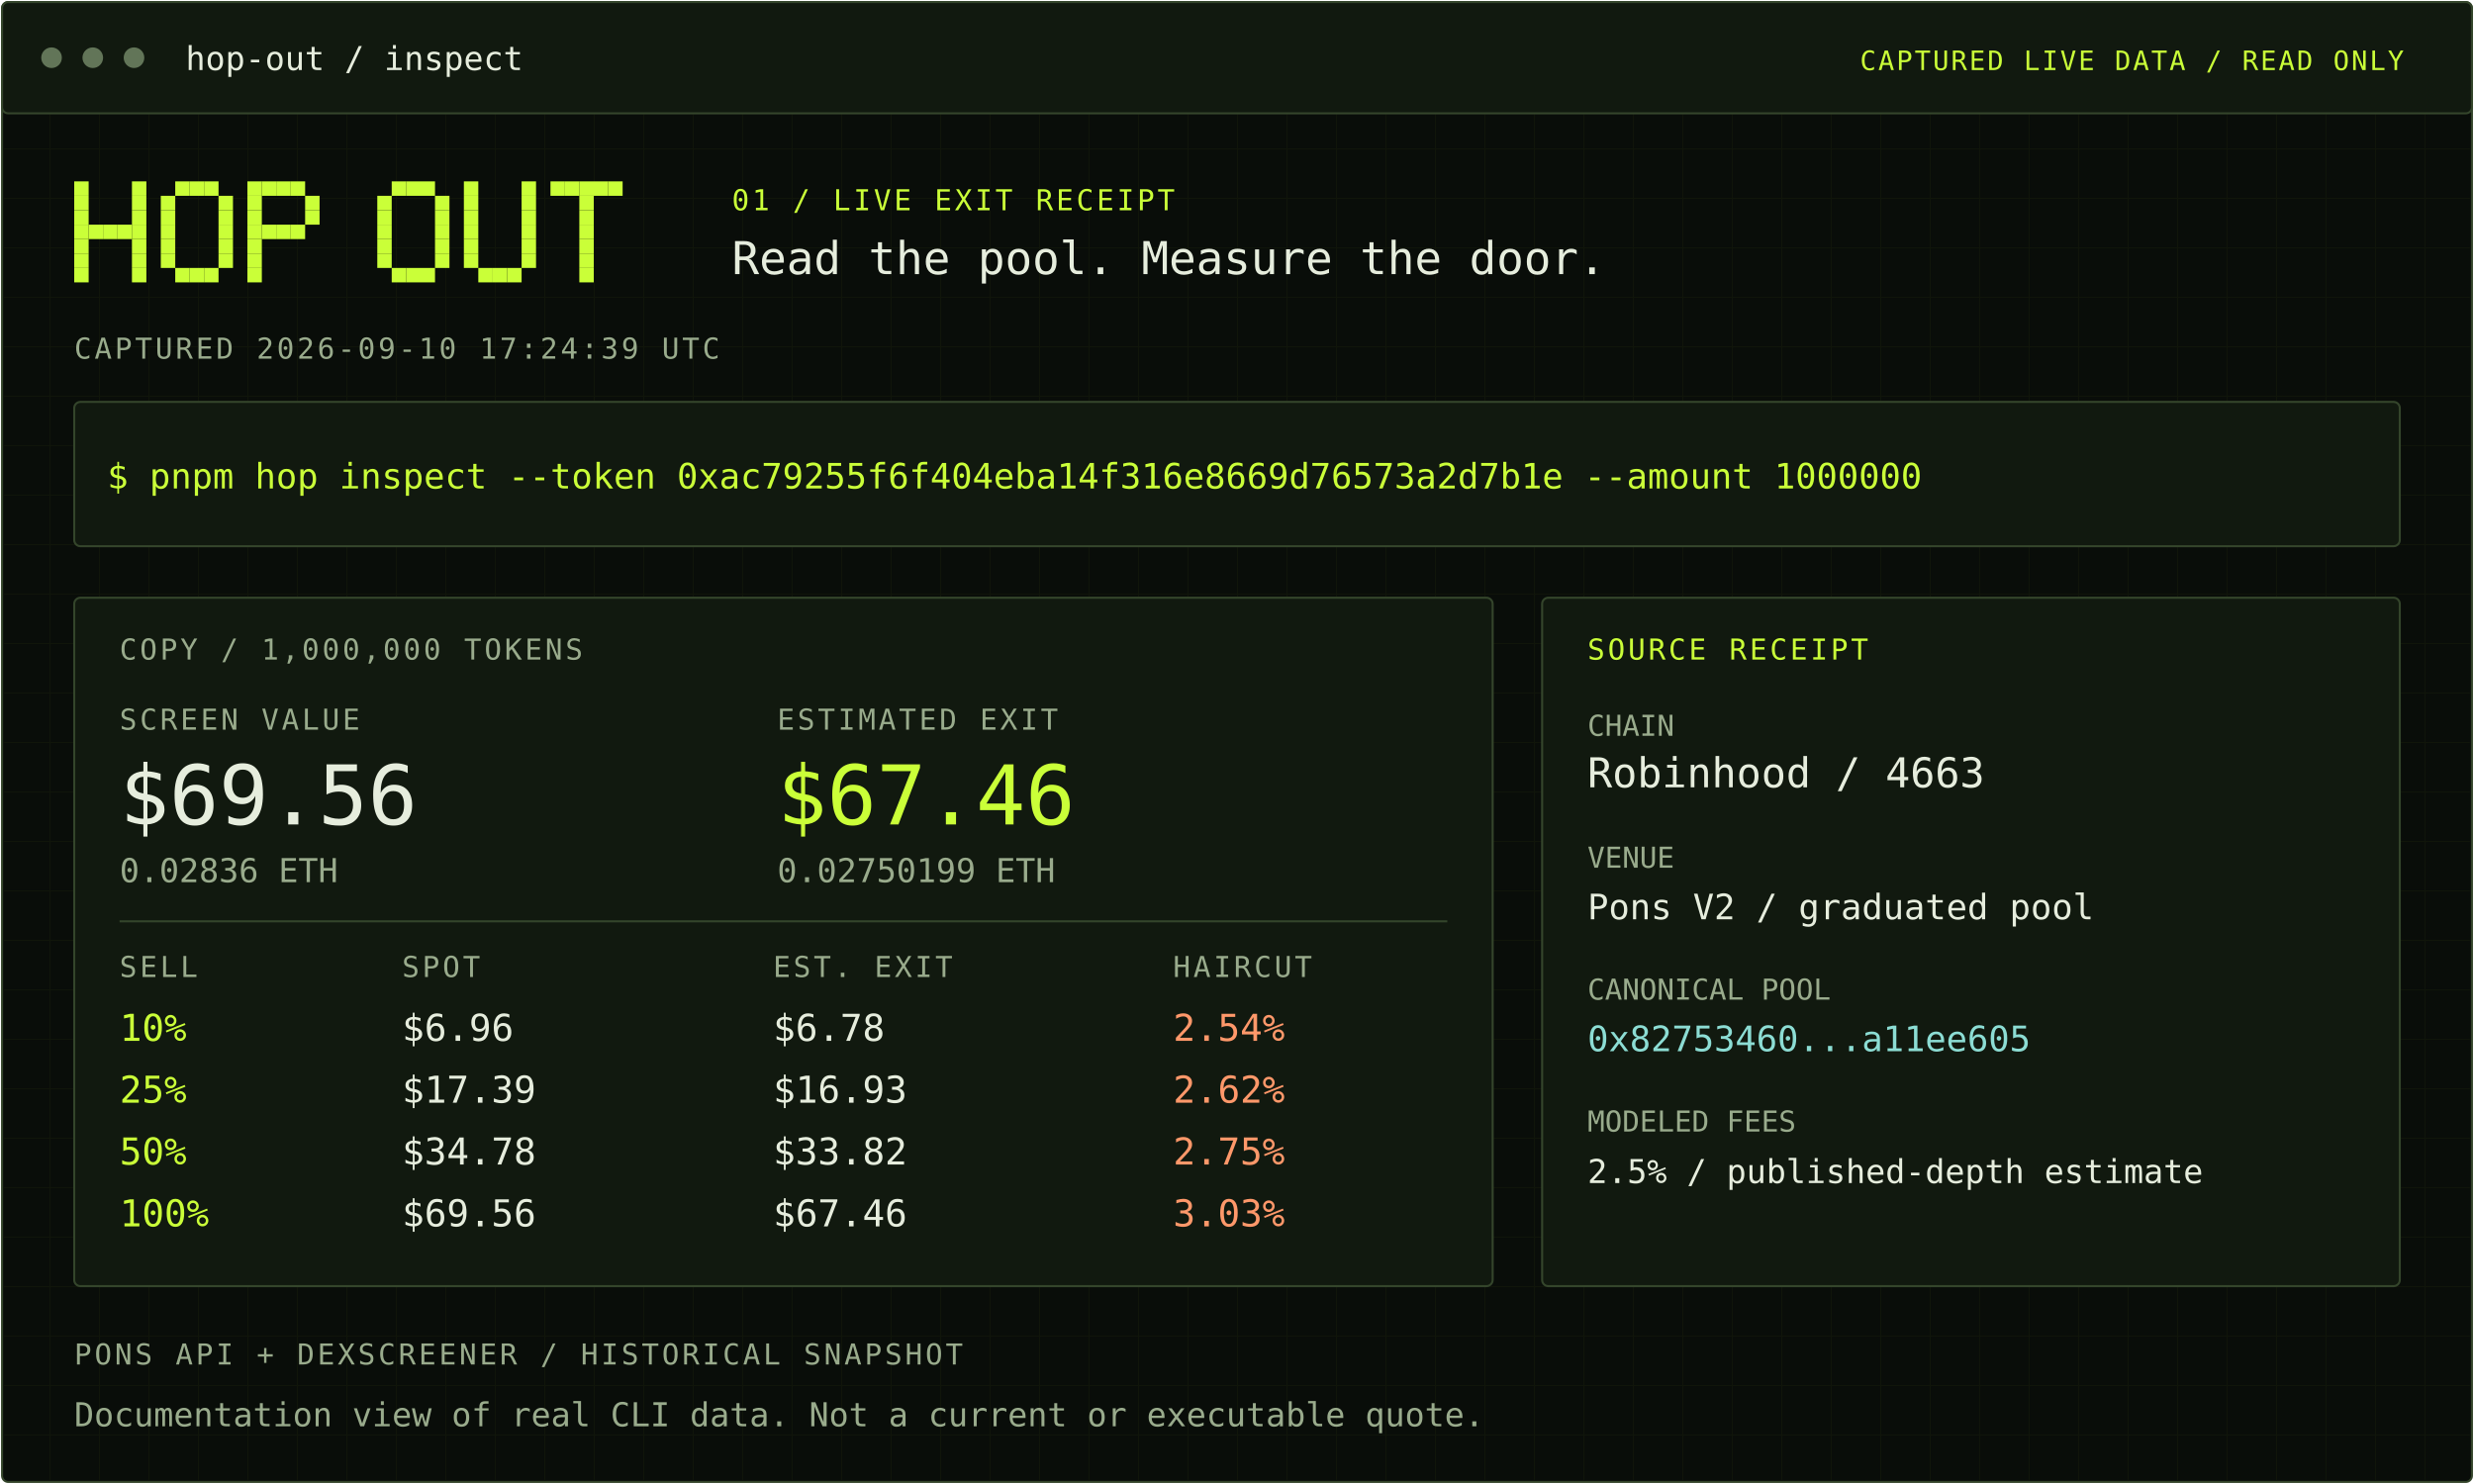
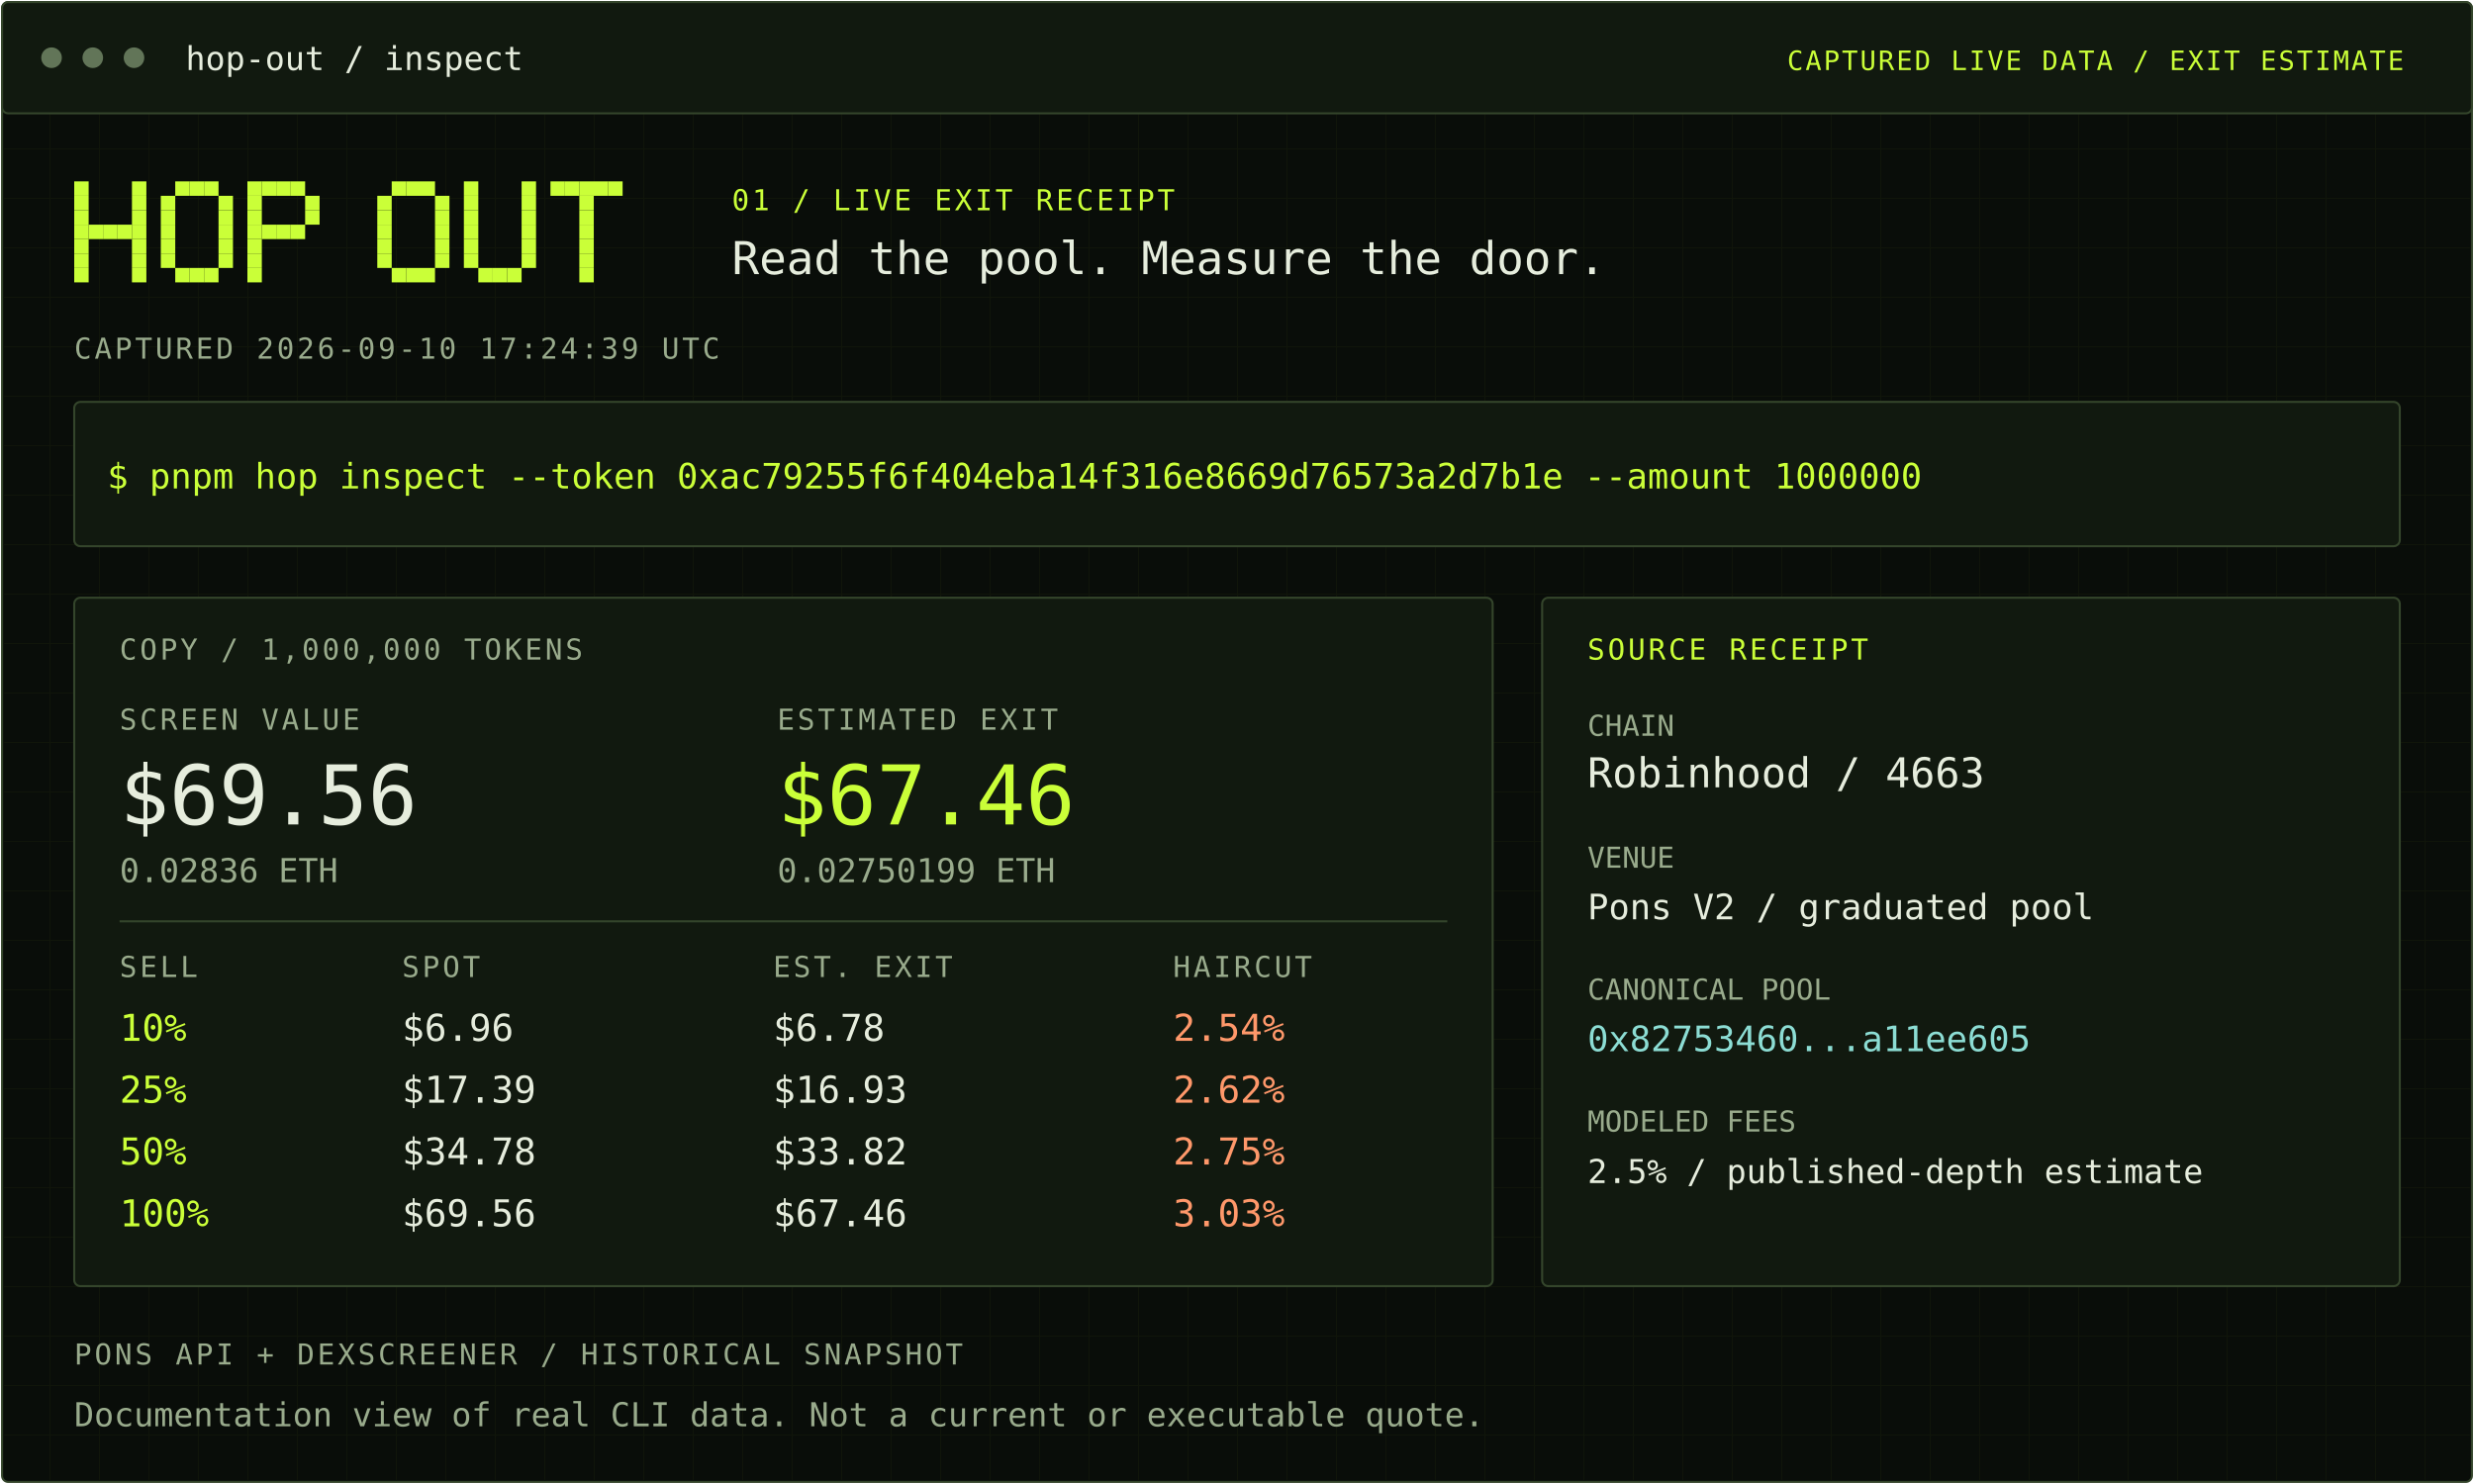
<svg xmlns="http://www.w3.org/2000/svg" width="1200" height="720" viewBox="0 0 1200 720" role="img" aria-labelledby="title desc">
  <defs>
    <pattern id="grid" width="24" height="24" patternUnits="userSpaceOnUse">
      <path d="M24 0H0V24" fill="none" stroke="#caff38" stroke-opacity=".035" />
    </pattern>
  </defs>
  <rect x="1" y="1" width="1198" height="718" rx="3" fill="#090d09" stroke="#34452b" />
  <rect x="2" y="2" width="1196" height="716" fill="url(#grid)" />
  <g font-family="Consolas,Menlo,DejaVu Sans Mono,monospace">
    <rect x="1" y="1" width="1198" height="54" rx="3" fill="#11190f" stroke="#34452b" />
    <circle cx="25" cy="28" r="5" fill="#627558" />
    <circle cx="45" cy="28" r="5" fill="#627558" />
    <circle cx="65" cy="28" r="5" fill="#627558" />
    <text x="90" y="34" font-size="16" fill="#e6eddd">hop-out / inspect</text>
-     <text x="1166" y="34" font-size="13" fill="#caff38" text-anchor="end" letter-spacing="1">CAPTURED LIVE DATA / READ ONLY</text>
+     <text x="1166" y="34" font-size="13" fill="#caff38" text-anchor="end" letter-spacing="1">CAPTURED LIVE DATA / EXIT ESTIMATE</text>
    <rect x="36" y="88" width="7" height="7" fill="#caff38" />
    <rect x="64" y="88" width="7" height="7" fill="#caff38" />
    <rect x="36" y="95" width="7" height="7" fill="#caff38" />
    <rect x="64" y="95" width="7" height="7" fill="#caff38" />
    <rect x="36" y="102" width="7" height="7" fill="#caff38" />
    <rect x="64" y="102" width="7" height="7" fill="#caff38" />
    <rect x="36" y="109" width="7" height="7" fill="#caff38" />
    <rect x="43" y="109" width="7" height="7" fill="#caff38" />
    <rect x="50" y="109" width="7" height="7" fill="#caff38" />
    <rect x="57" y="109" width="7" height="7" fill="#caff38" />
    <rect x="64" y="109" width="7" height="7" fill="#caff38" />
    <rect x="36" y="116" width="7" height="7" fill="#caff38" />
    <rect x="64" y="116" width="7" height="7" fill="#caff38" />
    <rect x="36" y="123" width="7" height="7" fill="#caff38" />
    <rect x="64" y="123" width="7" height="7" fill="#caff38" />
    <rect x="36" y="130" width="7" height="7" fill="#caff38" />
    <rect x="64" y="130" width="7" height="7" fill="#caff38" />
    <rect x="85" y="88" width="7" height="7" fill="#caff38" />
    <rect x="92" y="88" width="7" height="7" fill="#caff38" />
    <rect x="99" y="88" width="7" height="7" fill="#caff38" />
    <rect x="78" y="95" width="7" height="7" fill="#caff38" />
    <rect x="106" y="95" width="7" height="7" fill="#caff38" />
    <rect x="78" y="102" width="7" height="7" fill="#caff38" />
    <rect x="106" y="102" width="7" height="7" fill="#caff38" />
    <rect x="78" y="109" width="7" height="7" fill="#caff38" />
    <rect x="106" y="109" width="7" height="7" fill="#caff38" />
    <rect x="78" y="116" width="7" height="7" fill="#caff38" />
    <rect x="106" y="116" width="7" height="7" fill="#caff38" />
    <rect x="78" y="123" width="7" height="7" fill="#caff38" />
    <rect x="106" y="123" width="7" height="7" fill="#caff38" />
    <rect x="85" y="130" width="7" height="7" fill="#caff38" />
    <rect x="92" y="130" width="7" height="7" fill="#caff38" />
    <rect x="99" y="130" width="7" height="7" fill="#caff38" />
    <rect x="120" y="88" width="7" height="7" fill="#caff38" />
    <rect x="127" y="88" width="7" height="7" fill="#caff38" />
    <rect x="134" y="88" width="7" height="7" fill="#caff38" />
    <rect x="141" y="88" width="7" height="7" fill="#caff38" />
    <rect x="120" y="95" width="7" height="7" fill="#caff38" />
    <rect x="148" y="95" width="7" height="7" fill="#caff38" />
    <rect x="120" y="102" width="7" height="7" fill="#caff38" />
    <rect x="148" y="102" width="7" height="7" fill="#caff38" />
    <rect x="120" y="109" width="7" height="7" fill="#caff38" />
    <rect x="127" y="109" width="7" height="7" fill="#caff38" />
    <rect x="134" y="109" width="7" height="7" fill="#caff38" />
    <rect x="141" y="109" width="7" height="7" fill="#caff38" />
    <rect x="120" y="116" width="7" height="7" fill="#caff38" />
    <rect x="120" y="123" width="7" height="7" fill="#caff38" />
    <rect x="120" y="130" width="7" height="7" fill="#caff38" />
    <rect x="190" y="88" width="7" height="7" fill="#caff38" />
    <rect x="197" y="88" width="7" height="7" fill="#caff38" />
    <rect x="204" y="88" width="7" height="7" fill="#caff38" />
    <rect x="183" y="95" width="7" height="7" fill="#caff38" />
    <rect x="211" y="95" width="7" height="7" fill="#caff38" />
    <rect x="183" y="102" width="7" height="7" fill="#caff38" />
    <rect x="211" y="102" width="7" height="7" fill="#caff38" />
    <rect x="183" y="109" width="7" height="7" fill="#caff38" />
    <rect x="211" y="109" width="7" height="7" fill="#caff38" />
    <rect x="183" y="116" width="7" height="7" fill="#caff38" />
    <rect x="211" y="116" width="7" height="7" fill="#caff38" />
    <rect x="183" y="123" width="7" height="7" fill="#caff38" />
    <rect x="211" y="123" width="7" height="7" fill="#caff38" />
    <rect x="190" y="130" width="7" height="7" fill="#caff38" />
    <rect x="197" y="130" width="7" height="7" fill="#caff38" />
    <rect x="204" y="130" width="7" height="7" fill="#caff38" />
    <rect x="225" y="88" width="7" height="7" fill="#caff38" />
    <rect x="253" y="88" width="7" height="7" fill="#caff38" />
    <rect x="225" y="95" width="7" height="7" fill="#caff38" />
    <rect x="253" y="95" width="7" height="7" fill="#caff38" />
    <rect x="225" y="102" width="7" height="7" fill="#caff38" />
    <rect x="253" y="102" width="7" height="7" fill="#caff38" />
    <rect x="225" y="109" width="7" height="7" fill="#caff38" />
    <rect x="253" y="109" width="7" height="7" fill="#caff38" />
    <rect x="225" y="116" width="7" height="7" fill="#caff38" />
    <rect x="253" y="116" width="7" height="7" fill="#caff38" />
    <rect x="225" y="123" width="7" height="7" fill="#caff38" />
    <rect x="253" y="123" width="7" height="7" fill="#caff38" />
    <rect x="232" y="130" width="7" height="7" fill="#caff38" />
    <rect x="239" y="130" width="7" height="7" fill="#caff38" />
    <rect x="246" y="130" width="7" height="7" fill="#caff38" />
    <rect x="267" y="88" width="7" height="7" fill="#caff38" />
    <rect x="274" y="88" width="7" height="7" fill="#caff38" />
    <rect x="281" y="88" width="7" height="7" fill="#caff38" />
    <rect x="288" y="88" width="7" height="7" fill="#caff38" />
    <rect x="295" y="88" width="7" height="7" fill="#caff38" />
    <rect x="281" y="95" width="7" height="7" fill="#caff38" />
    <rect x="281" y="102" width="7" height="7" fill="#caff38" />
    <rect x="281" y="109" width="7" height="7" fill="#caff38" />
    <rect x="281" y="116" width="7" height="7" fill="#caff38" />
    <rect x="281" y="123" width="7" height="7" fill="#caff38" />
    <rect x="281" y="130" width="7" height="7" fill="#caff38" />
    <text x="355" y="102" font-size="14" fill="#caff38" letter-spacing="1.4">01 / LIVE EXIT RECEIPT</text>
    <text x="355" y="133" font-size="22" fill="#e6eddd">Read the pool. Measure the door.</text>
    <text x="36" y="174" font-size="14" fill="#99ab8c" letter-spacing="1.4">CAPTURED 2026-09-10 17:24:39 UTC</text>
    <rect x="36" y="195" width="1128" height="70" rx="3" fill="#11190f" stroke="#34452b" />
    <text x="52" y="237" font-size="17" fill="#caff38">$ pnpm hop inspect --token 0xac79255f6f404eba14f316e8669d76573a2d7b1e --amount 1000000</text>
    <rect x="36" y="290" width="688" height="334" rx="3" fill="#11190f" stroke="#34452b" />
    <rect x="748" y="290" width="416" height="334" rx="3" fill="#11190f" stroke="#34452b" />
    <text x="58" y="320" font-size="14" fill="#99ab8c" letter-spacing="1.4">COPY / 1,000,000 TOKENS</text>
    <text x="58" y="354" font-size="14" fill="#99ab8c" letter-spacing="1.4">SCREEN VALUE</text>
    <text x="377" y="354" font-size="14" fill="#99ab8c" letter-spacing="1.4">ESTIMATED EXIT</text>
    <text x="58" y="400" font-size="40" fill="#e6eddd">$69.56</text>
    <text x="377" y="400" font-size="40" fill="#caff38">$67.46</text>
    <text x="58" y="428" font-size="16" fill="#99ab8c">0.02836 ETH</text>
    <text x="377" y="428" font-size="16" fill="#99ab8c">0.02750199 ETH</text>
    <path d="M58 447H702V447" fill="none" stroke="#34452b" />
    <text x="58" y="474" font-size="14" fill="#99ab8c" letter-spacing="1.4">SELL</text>
    <text x="195" y="474" font-size="14" fill="#99ab8c" letter-spacing="1.4">SPOT</text>
    <text x="375" y="474" font-size="14" fill="#99ab8c" letter-spacing="1.4">EST. EXIT</text>
    <text x="569" y="474" font-size="14" fill="#99ab8c" letter-spacing="1.4">HAIRCUT</text>
    <text x="58" y="505" font-size="18" fill="#caff38">10%</text>
    <text x="195" y="505" font-size="18" fill="#e6eddd">$6.96</text>
    <text x="375" y="505" font-size="18" fill="#e6eddd">$6.78</text>
    <text x="569" y="505" font-size="18" fill="#ff986a">2.54%</text>
    <text x="58" y="535" font-size="18" fill="#caff38">25%</text>
    <text x="195" y="535" font-size="18" fill="#e6eddd">$17.39</text>
    <text x="375" y="535" font-size="18" fill="#e6eddd">$16.93</text>
    <text x="569" y="535" font-size="18" fill="#ff986a">2.62%</text>
    <text x="58" y="565" font-size="18" fill="#caff38">50%</text>
    <text x="195" y="565" font-size="18" fill="#e6eddd">$34.78</text>
    <text x="375" y="565" font-size="18" fill="#e6eddd">$33.82</text>
    <text x="569" y="565" font-size="18" fill="#ff986a">2.75%</text>
    <text x="58" y="595" font-size="18" fill="#caff38">100%</text>
    <text x="195" y="595" font-size="18" fill="#e6eddd">$69.56</text>
    <text x="375" y="595" font-size="18" fill="#e6eddd">$67.46</text>
    <text x="569" y="595" font-size="18" fill="#ff986a">3.03%</text>
    <text x="770" y="320" font-size="14" fill="#caff38" letter-spacing="1.4">SOURCE RECEIPT</text>
    <text x="770" y="357" font-size="14" fill="#99ab8c">CHAIN</text>
    <text x="770" y="382" font-size="20" fill="#e6eddd">Robinhood / 4663</text>
    <text x="770" y="421" font-size="14" fill="#99ab8c">VENUE</text>
    <text x="770" y="446" font-size="17" fill="#e6eddd">Pons V2 / graduated pool</text>
    <text x="770" y="485" font-size="14" fill="#99ab8c">CANONICAL POOL</text>
    <text x="770" y="510" font-size="17" fill="#8cddd4">0x82753460...a11ee605</text>
    <text x="770" y="549" font-size="14" fill="#99ab8c">MODELED FEES</text>
    <text x="770" y="574" font-size="16" fill="#e6eddd">2.5% / published-depth estimate</text>
    <text x="36" y="662" font-size="14" fill="#99ab8c" letter-spacing="1.4">PONS API + DEXSCREENER / HISTORICAL SNAPSHOT</text>
    <text x="36" y="692" font-size="16" fill="#99ab8c">Documentation view of real CLI data. Not a current or executable quote.</text>
  </g>
</svg>
